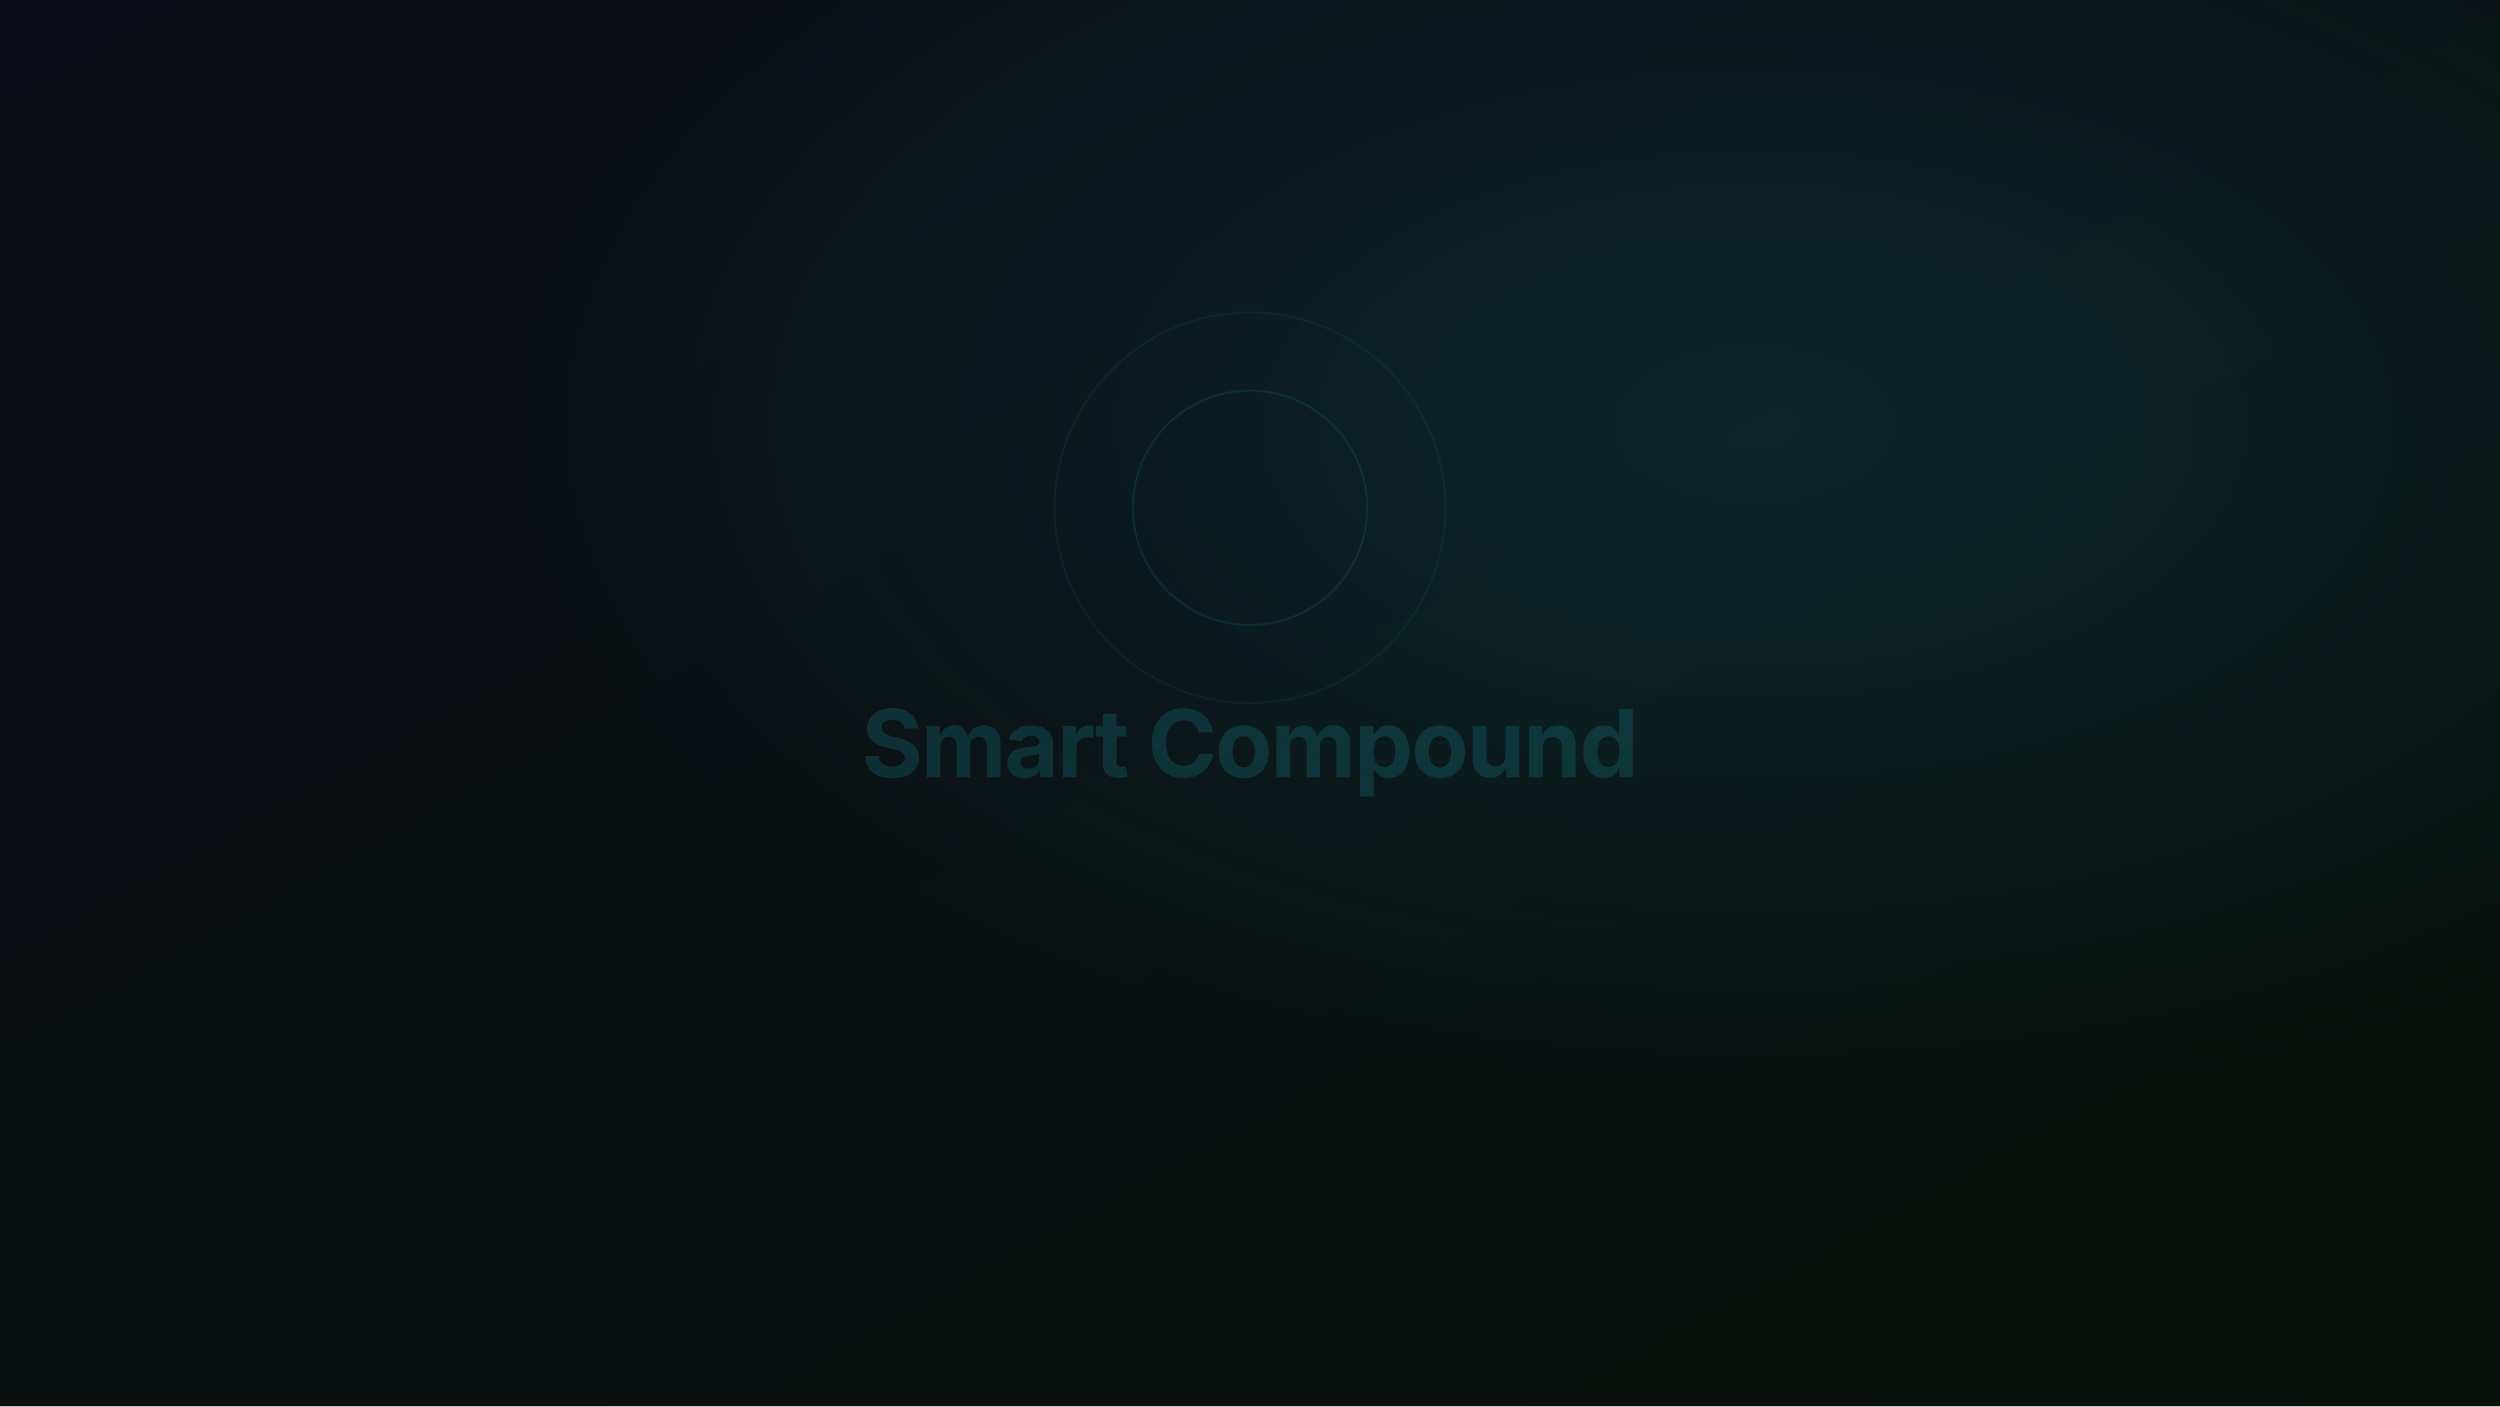
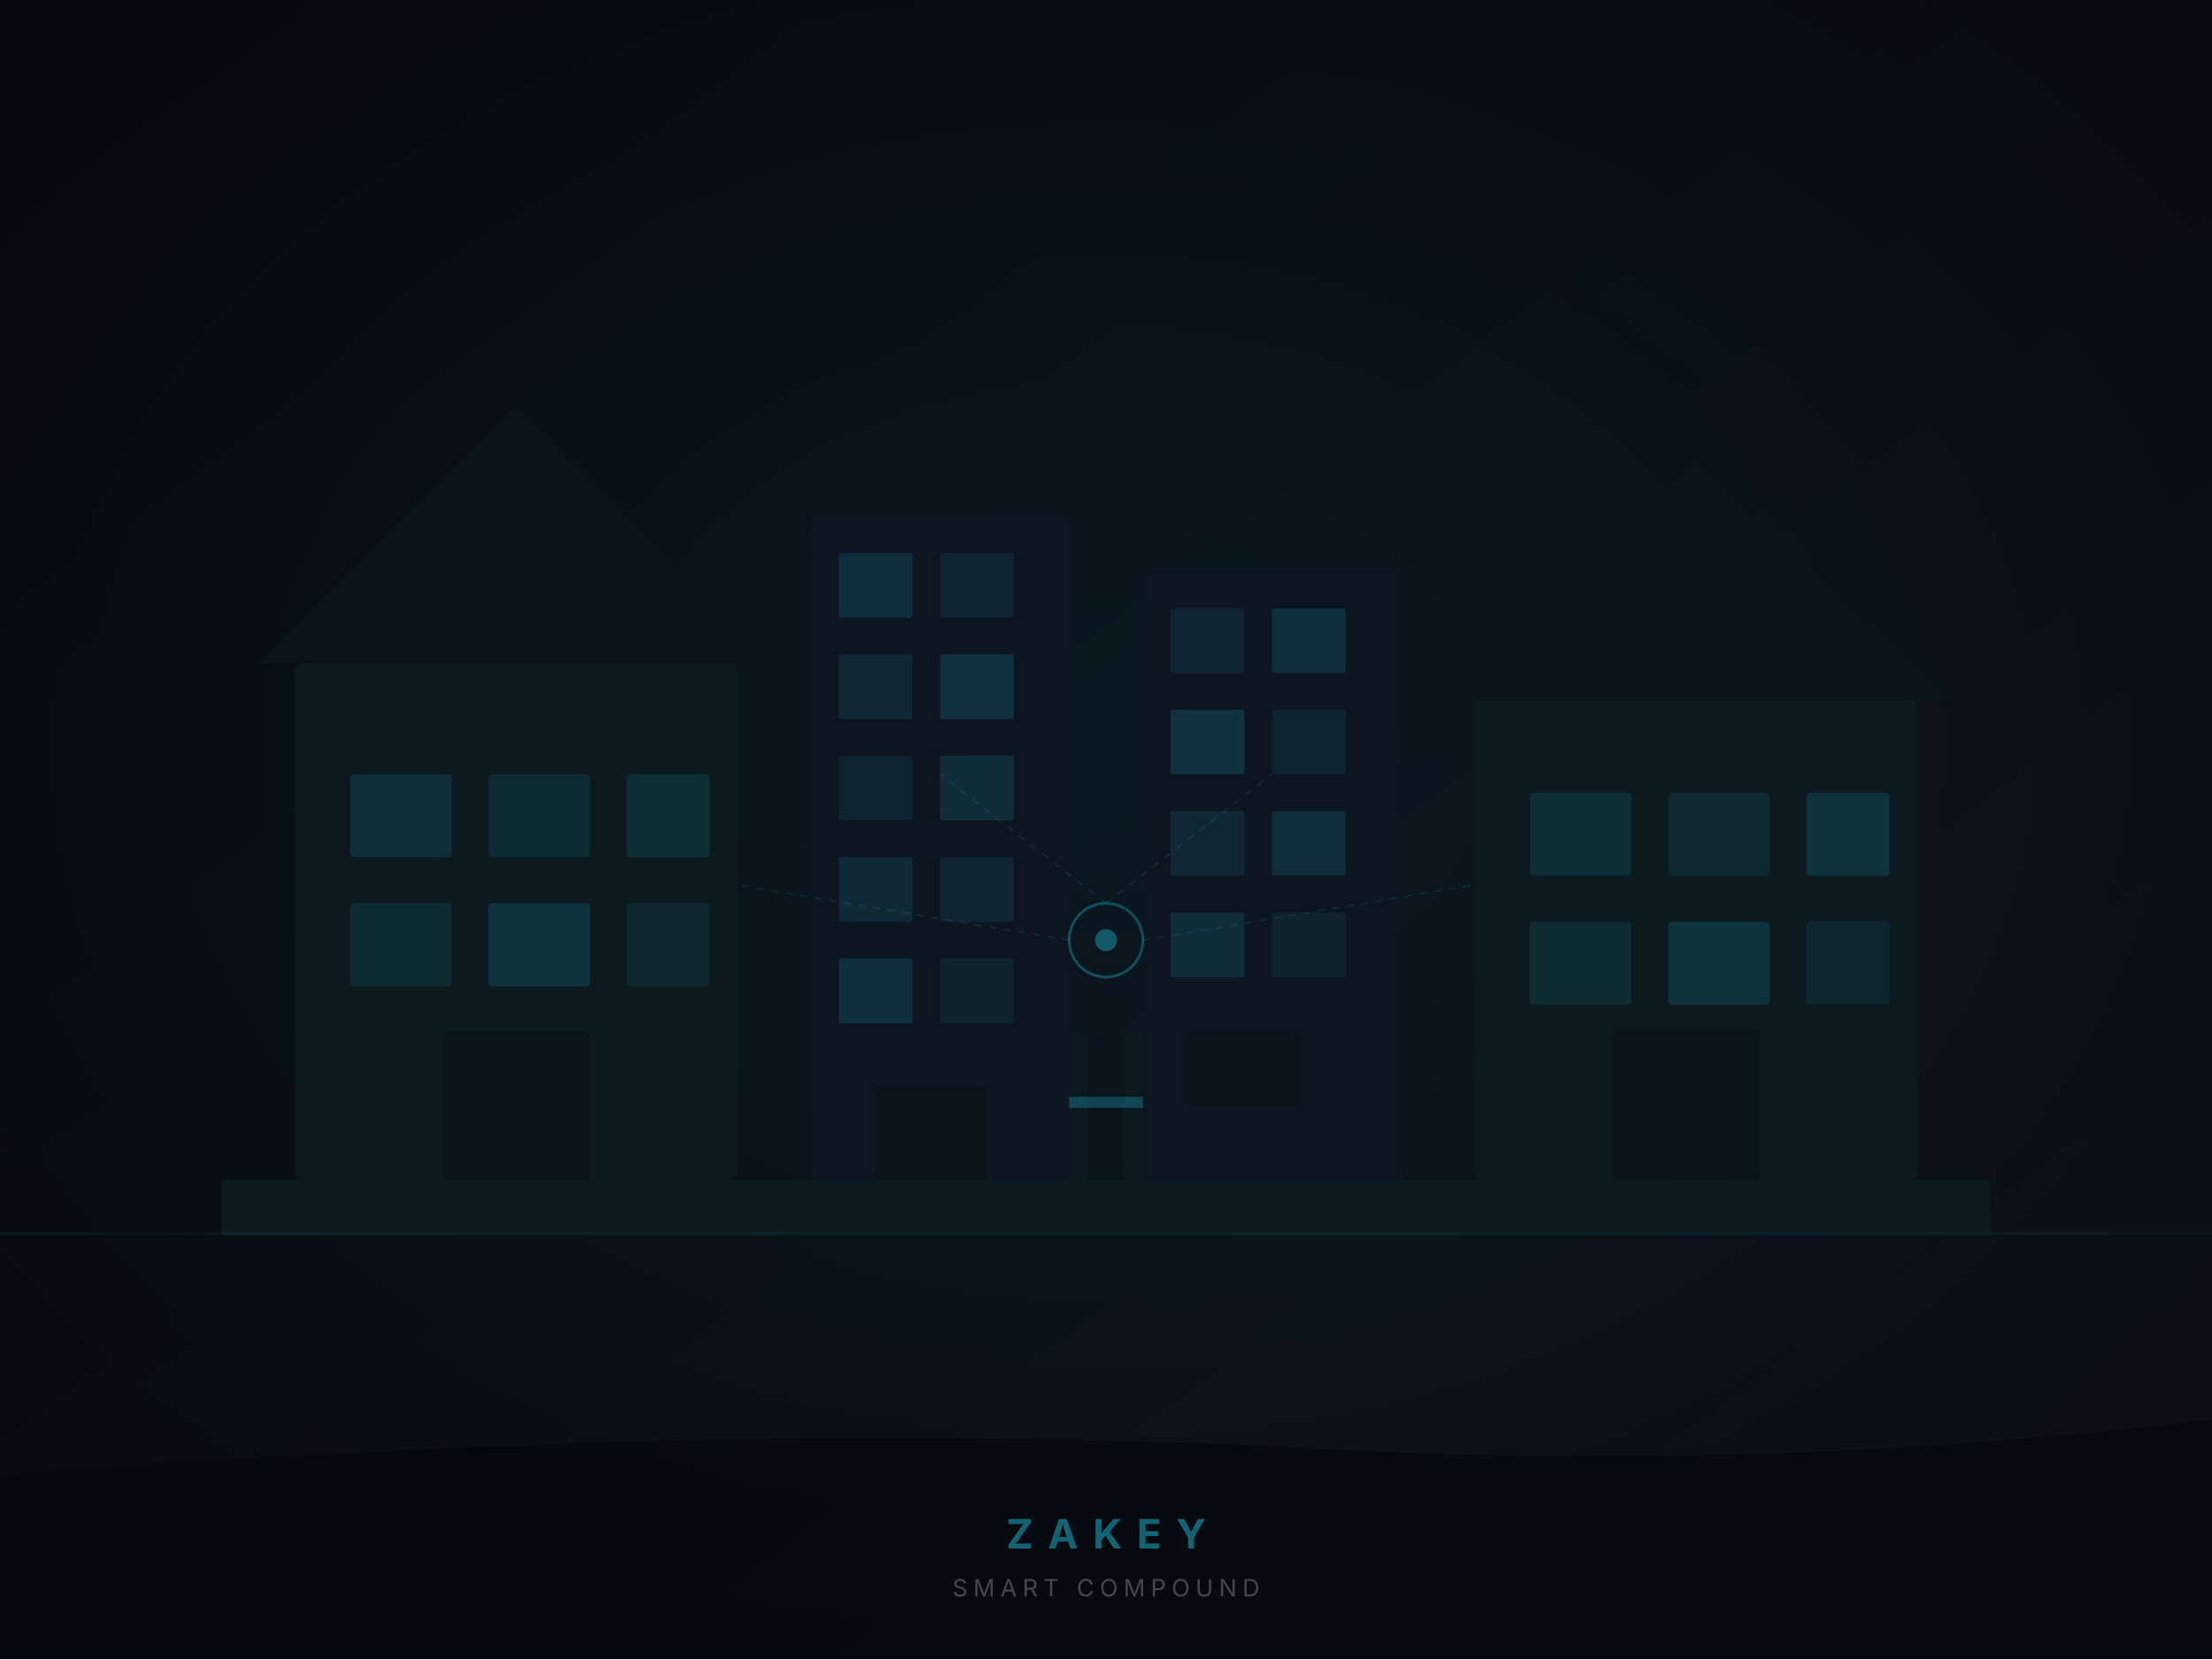
- <svg xmlns="http://www.w3.org/2000/svg" viewBox="0 0 1280 720" width="1280" height="720">
+ <svg xmlns="http://www.w3.org/2000/svg" viewBox="0 0 1200 900">
  <defs>
-     <linearGradient id="g" x1="0%" y1="0%" x2="100%" y2="100%">
-       <stop offset="0%" stop-color="#0c0f17" />
-       <stop offset="100%" stop-color="#08100a" />
+     <linearGradient id="bg" x1="0%" y1="0%" x2="100%" y2="100%">
+       <stop offset="0%" stop-color="#05070d" />
+       <stop offset="100%" stop-color="#0c0f17" />
    </linearGradient>
-     <radialGradient id="r" cx="70%" cy="30%" r="50%">
-       <stop offset="0%" stop-color="#22d3ee" stop-opacity="0.12" />
+     <radialGradient id="glow" cx="50%" cy="45%" r="60%">
+       <stop offset="0%" stop-color="#22d3ee" stop-opacity="0.07" />
      <stop offset="100%" stop-color="#22d3ee" stop-opacity="0" />
    </radialGradient>
  </defs>
-   <rect width="1280" height="720" fill="url(#g)" />
-   <rect width="1280" height="720" fill="url(#r)" />
-   <text x="640" y="380" font-family="Manrope,Inter,system-ui,sans-serif" font-size="48" font-weight="700" fill="#22d3ee" fill-opacity="0.15" text-anchor="middle" dominant-baseline="middle" letter-spacing="-1">Smart Compound</text>
-   <circle cx="640" cy="260" r="60" fill="none" stroke="#22d3ee" stroke-opacity="0.1" stroke-width="1" />
-   <circle cx="640" cy="260" r="100" fill="none" stroke="#22d3ee" stroke-opacity="0.06" stroke-width="1" />
+   <rect width="1200" height="900" fill="url(#bg)" />
+   <rect width="1200" height="900" fill="url(#glow)" />
+   <rect x="120" y="640" width="960" height="30" fill="#0c1a20" rx="2" />
+   <rect x="530" y="560" width="60" height="80" fill="#0c1a20" rx="2" />
+   <rect x="610" y="560" width="60" height="80" fill="#0c1a20" rx="2" />
+   <rect x="530" y="595" width="140" height="6" fill="#22d3ee" fill-opacity="0.25" rx="3" />
+   <rect x="160" y="360" width="240" height="280" fill="#0c1a20" rx="4" />
+   <polygon points="140,360 280,220 420,360" fill="#091318" />
+   <rect x="190" y="420" width="55" height="45" fill="#22d3ee" fill-opacity="0.12" rx="2" />
+   <rect x="265" y="420" width="55" height="45" fill="#22d3ee" fill-opacity="0.09" rx="2" />
+   <rect x="340" y="420" width="45" height="45" fill="#22d3ee" fill-opacity="0.11" rx="2" />
+   <rect x="190" y="490" width="55" height="45" fill="#22d3ee" fill-opacity="0.09" rx="2" />
+   <rect x="265" y="490" width="55" height="45" fill="#22d3ee" fill-opacity="0.14" rx="2" />
+   <rect x="340" y="490" width="45" height="45" fill="#22d3ee" fill-opacity="0.07" rx="2" />
+   <rect x="240" y="560" width="80" height="80" fill="#091318" rx="2" />
+   <rect x="440" y="280" width="140" height="360" fill="#0d1520" rx="3" />
+   <rect x="455" y="300" width="40" height="35" fill="#22d3ee" fill-opacity="0.13" rx="1" />
+   <rect x="510" y="300" width="40" height="35" fill="#22d3ee" fill-opacity="0.08" rx="1" />
+   <rect x="455" y="355" width="40" height="35" fill="#22d3ee" fill-opacity="0.10" rx="1" />
+   <rect x="510" y="355" width="40" height="35" fill="#22d3ee" fill-opacity="0.15" rx="1" />
+   <rect x="455" y="410" width="40" height="35" fill="#22d3ee" fill-opacity="0.08" rx="1" />
+   <rect x="510" y="410" width="40" height="35" fill="#22d3ee" fill-opacity="0.12" rx="1" />
+   <rect x="455" y="465" width="40" height="35" fill="#22d3ee" fill-opacity="0.11" rx="1" />
+   <rect x="510" y="465" width="40" height="35" fill="#22d3ee" fill-opacity="0.09" rx="1" />
+   <rect x="455" y="520" width="40" height="35" fill="#22d3ee" fill-opacity="0.14" rx="1" />
+   <rect x="510" y="520" width="40" height="35" fill="#22d3ee" fill-opacity="0.07" rx="1" />
+   <rect x="475" y="590" width="60" height="50" fill="#091318" rx="1" />
+   <rect x="620" y="310" width="140" height="330" fill="#0d1520" rx="3" />
+   <rect x="635" y="330" width="40" height="35" fill="#22d3ee" fill-opacity="0.09" rx="1" />
+   <rect x="690" y="330" width="40" height="35" fill="#22d3ee" fill-opacity="0.14" rx="1" />
+   <rect x="635" y="385" width="40" height="35" fill="#22d3ee" fill-opacity="0.15" rx="1" />
+   <rect x="690" y="385" width="40" height="35" fill="#22d3ee" fill-opacity="0.08" rx="1" />
+   <rect x="635" y="440" width="40" height="35" fill="#22d3ee" fill-opacity="0.10" rx="1" />
+   <rect x="690" y="440" width="40" height="35" fill="#22d3ee" fill-opacity="0.13" rx="1" />
+   <rect x="635" y="495" width="40" height="35" fill="#22d3ee" fill-opacity="0.12" rx="1" />
+   <rect x="690" y="495" width="40" height="35" fill="#22d3ee" fill-opacity="0.07" rx="1" />
+   <rect x="645" y="560" width="60" height="40" fill="#091318" rx="1" />
+   <rect x="800" y="380" width="240" height="260" fill="#0c1a20" rx="4" />
+   <polygon points="780,380 920,250 1060,380" fill="#091318" />
+   <rect x="830" y="430" width="55" height="45" fill="#22d3ee" fill-opacity="0.11" rx="2" />
+   <rect x="905" y="430" width="55" height="45" fill="#22d3ee" fill-opacity="0.08" rx="2" />
+   <rect x="980" y="430" width="45" height="45" fill="#22d3ee" fill-opacity="0.14" rx="2" />
+   <rect x="830" y="500" width="55" height="45" fill="#22d3ee" fill-opacity="0.09" rx="2" />
+   <rect x="905" y="500" width="55" height="45" fill="#22d3ee" fill-opacity="0.13" rx="2" />
+   <rect x="980" y="500" width="45" height="45" fill="#22d3ee" fill-opacity="0.07" rx="2" />
+   <rect x="875" y="558" width="80" height="82" fill="#091318" rx="2" />
+   <circle cx="600" cy="510" r="20" fill="none" stroke="#22d3ee" stroke-opacity="0.30" stroke-width="1.5" />
+   <circle cx="600" cy="510" r="6" fill="#22d3ee" fill-opacity="0.35" />
+   <line x1="580" y1="510" x2="400" y2="480" stroke="#22d3ee" stroke-opacity="0.10" stroke-width="1" stroke-dasharray="4,4" />
+   <line x1="620" y1="510" x2="800" y2="480" stroke="#22d3ee" stroke-opacity="0.10" stroke-width="1" stroke-dasharray="4,4" />
+   <line x1="600" y1="490" x2="510" y2="420" stroke="#22d3ee" stroke-opacity="0.10" stroke-width="1" stroke-dasharray="4,4" />
+   <line x1="600" y1="490" x2="690" y2="420" stroke="#22d3ee" stroke-opacity="0.10" stroke-width="1" stroke-dasharray="4,4" />
+   <rect x="0" y="668" width="1200" height="2" fill="#22d3ee" fill-opacity="0.05" />
+   <path d="M0 800 Q400 770 700 785 Q950 800 1200 770 L1200 900 L0 900Z" fill="#05070d" fill-opacity="0.75" />
+   <text x="600" y="840" font-family="Manrope,Inter,system-ui,sans-serif" font-size="22" font-weight="700" fill="#22d3ee" fill-opacity="0.45" text-anchor="middle" letter-spacing="8">ZAKEY</text>
+   <text x="600" y="866" font-family="Manrope,Inter,system-ui,sans-serif" font-size="13" font-weight="400" fill="#9aa3b2" fill-opacity="0.40" text-anchor="middle" letter-spacing="3">SMART COMPOUND</text>
</svg>
